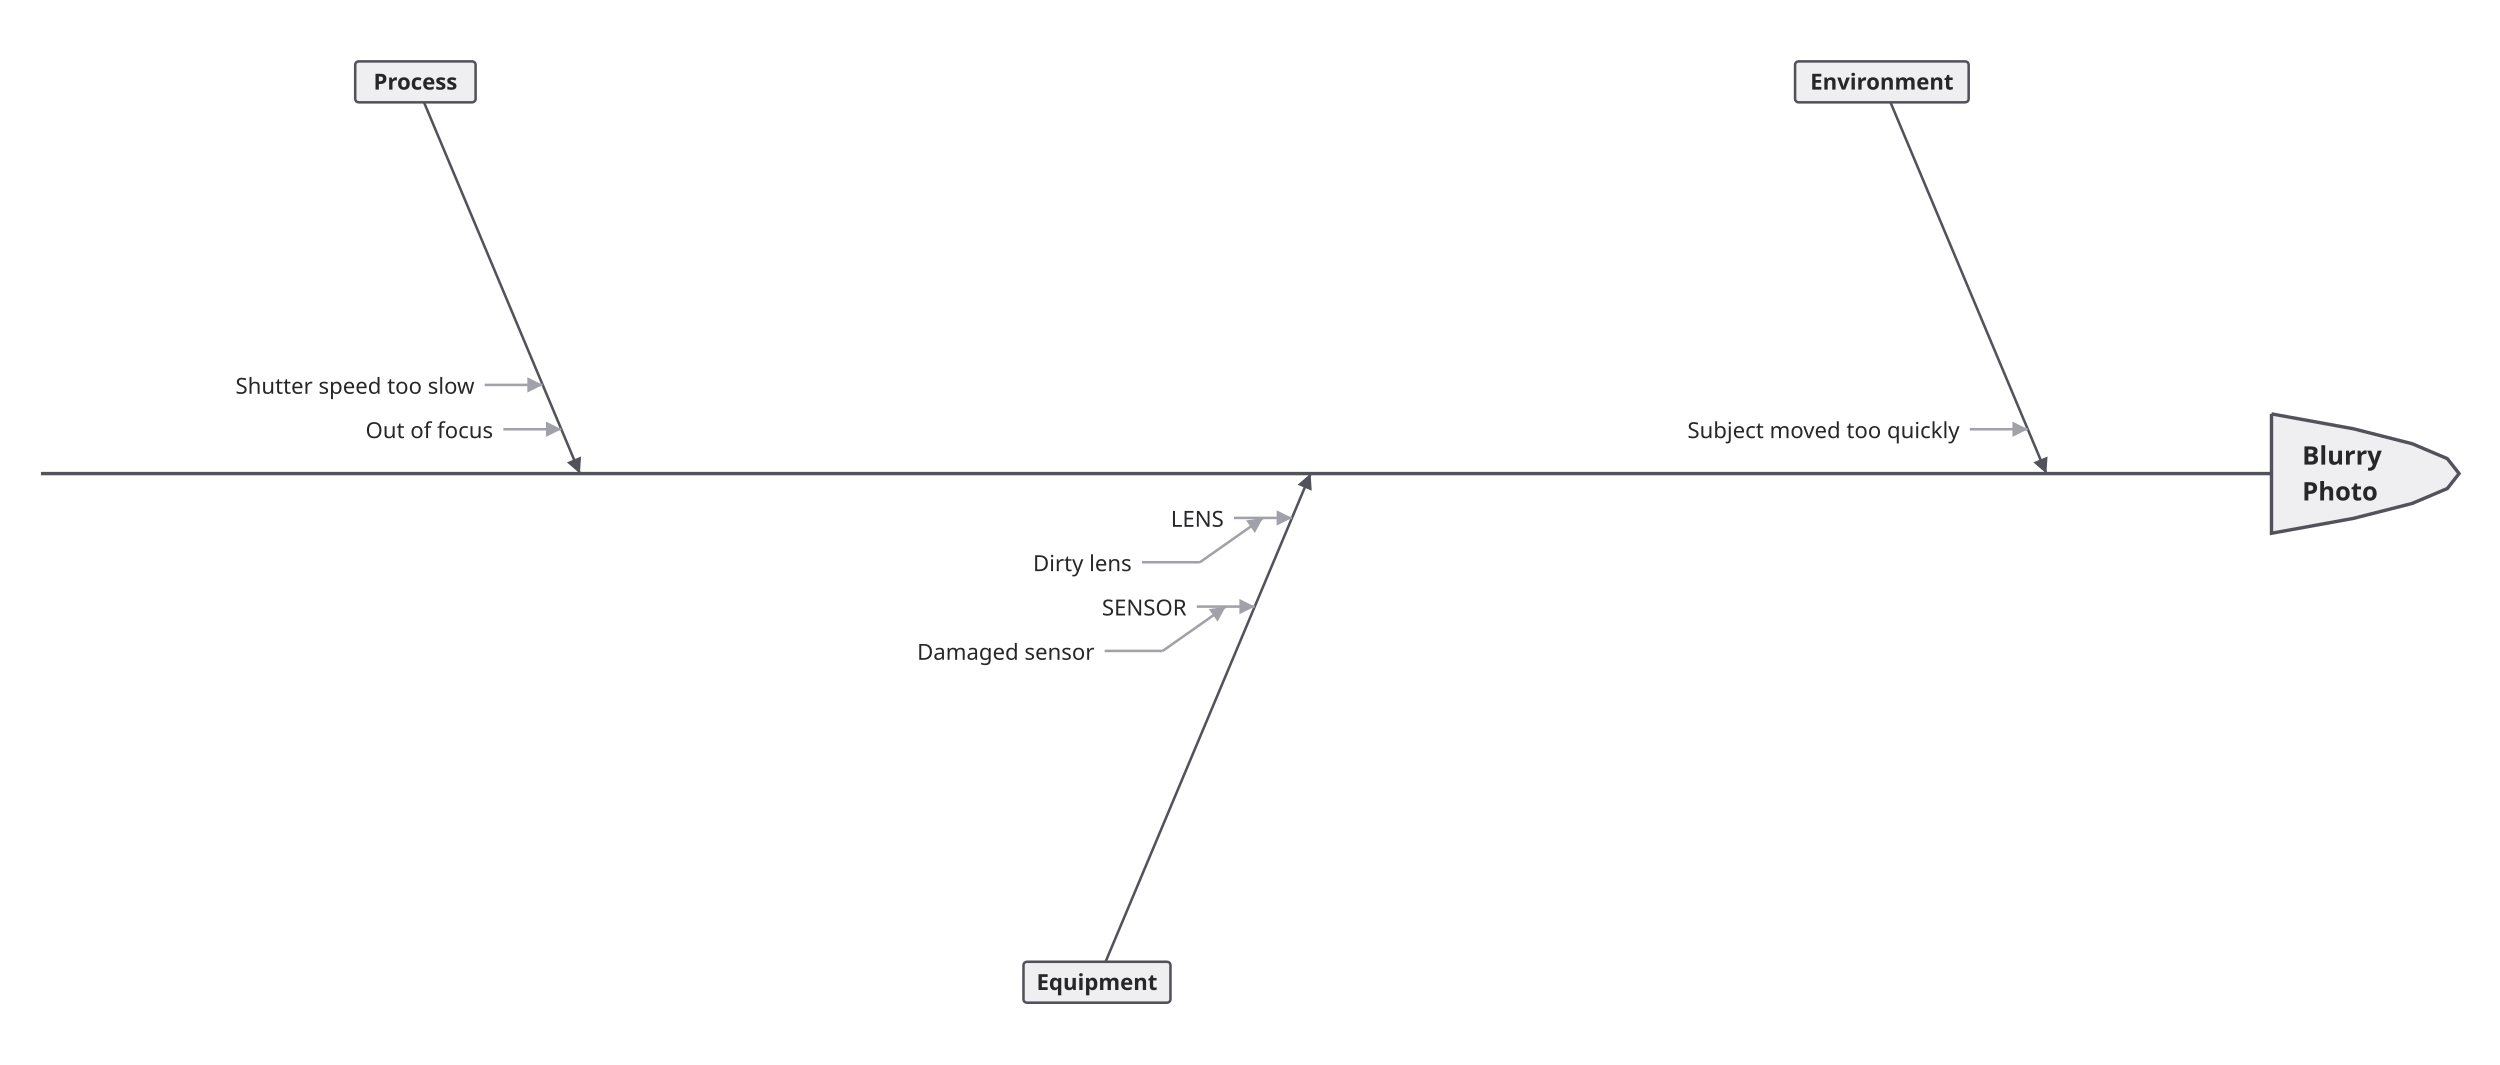
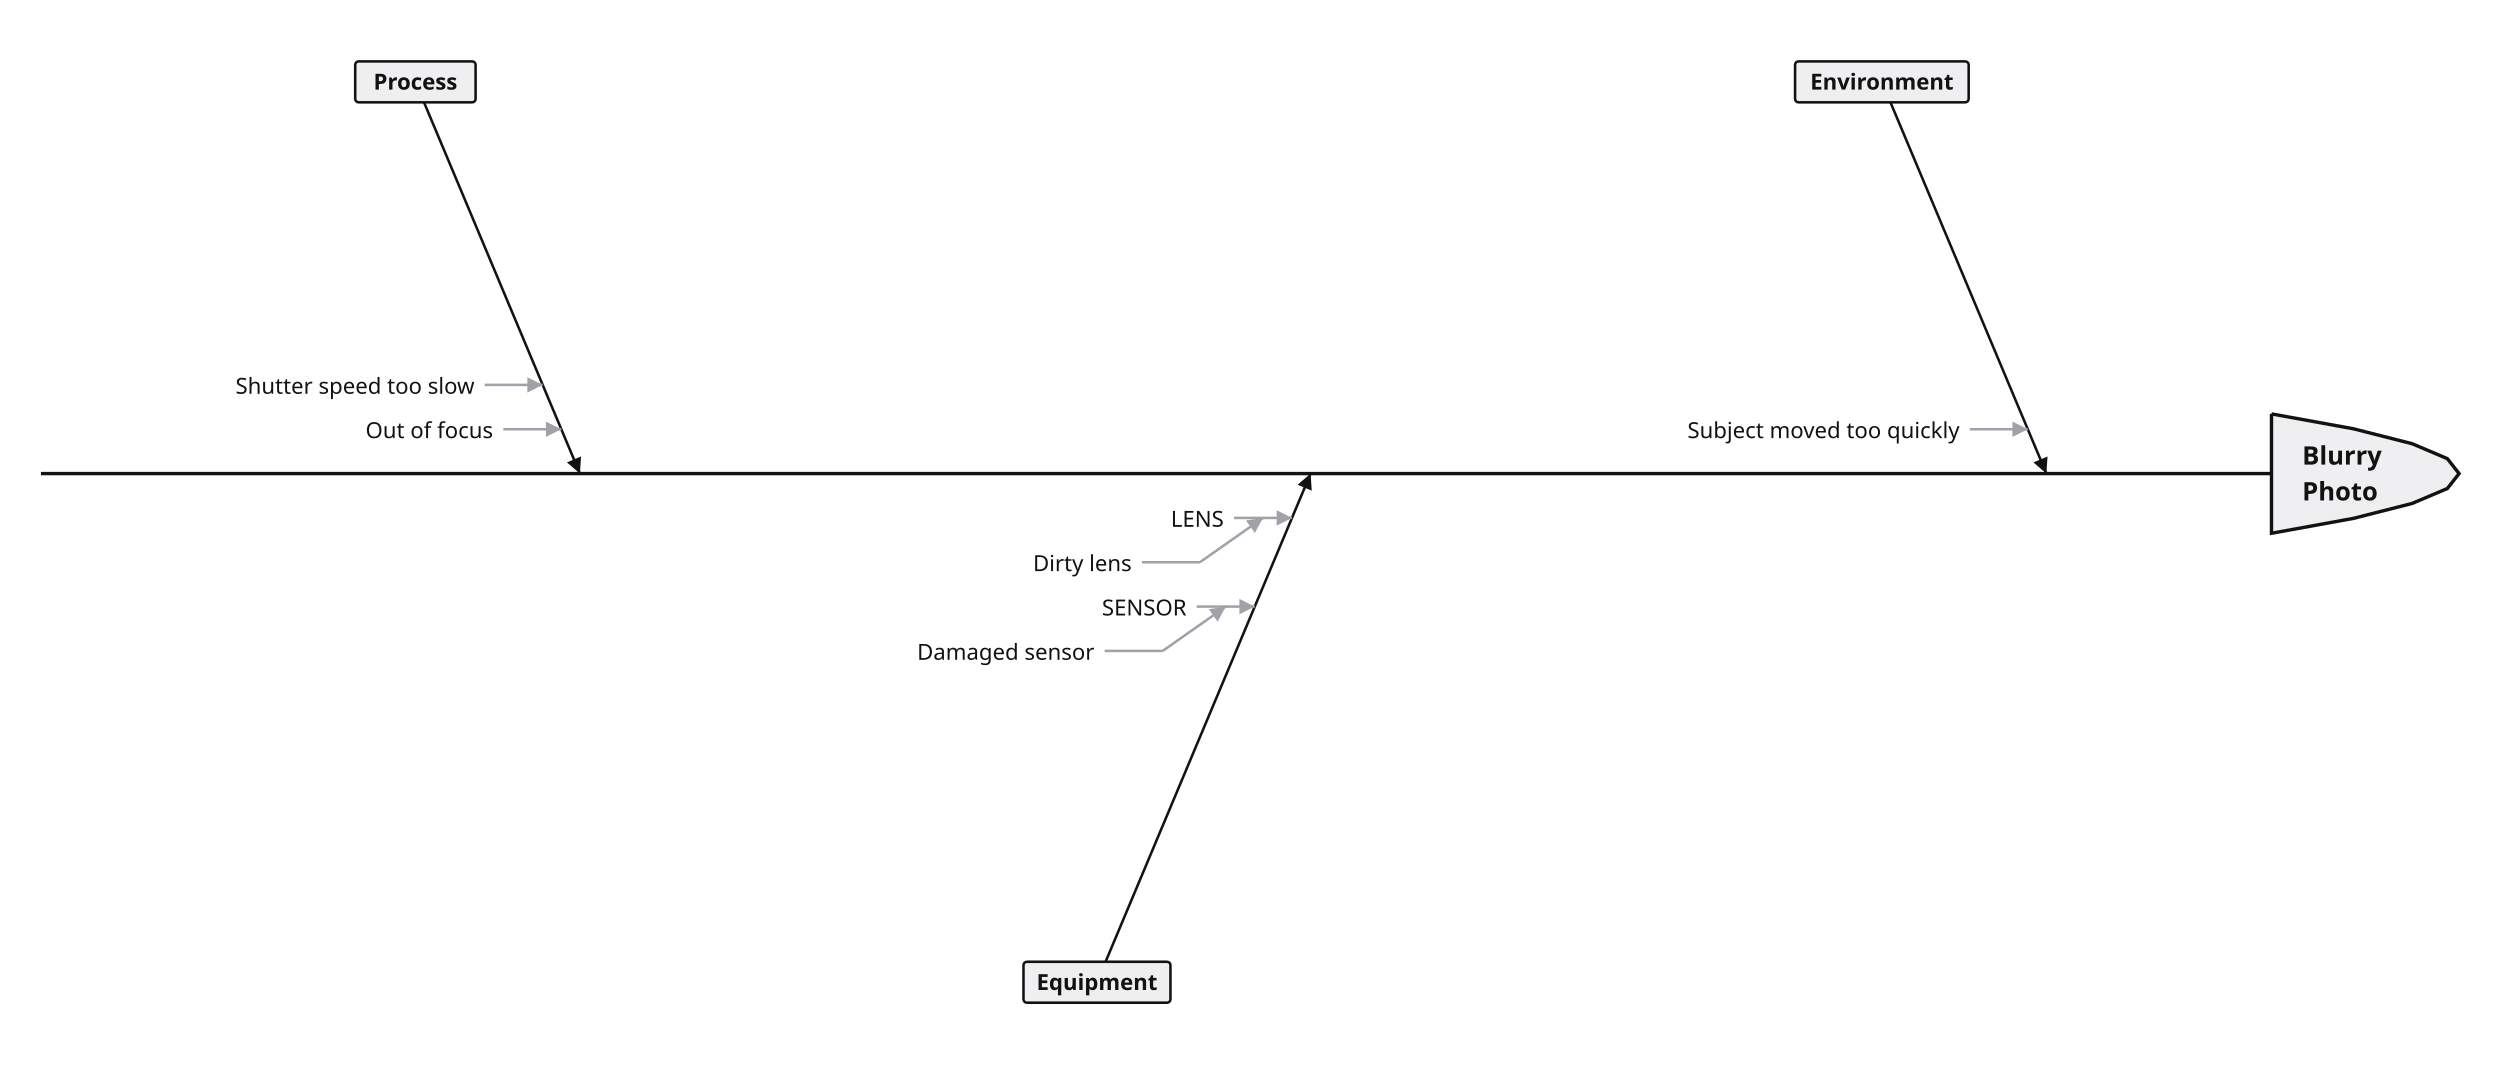
<svg xmlns="http://www.w3.org/2000/svg" width="1466.04" height="624" viewBox="0 0 1466.04 624" role="img">
-   <polyline points="24,277.714 1332.04,277.714" stroke="#52525b" stroke-width="2" fill="none" />
+   <polyline points="24,277.714 1332.04,277.714" stroke="#141111" stroke-width="2" fill="none" />
  <polygon points="1332.04,242.714 1332.04,312.714 1380.165,303.964 1414.54,295.214 1435.165,286.464 1442.04,277.714 1435.165,268.964 1414.54,260.214 1380.165,251.464 1332.04,242.714" fill="#efeff1" />
-   <polyline points="1332.04,242.714 1332.04,312.714 1380.165,303.964 1414.54,295.214 1435.165,286.464 1442.04,277.714 1435.165,268.964 1414.54,260.214 1380.165,251.464 1332.04,242.714 1332.04,242.714" stroke="#52525b" stroke-width="2" fill="none" />
-   <text x="1350.04" y="272.464" text-anchor="start" font-family="sans-serif" font-size="15" font-weight="600" fill="#27272a">Blurry</text>
-   <text x="1350.04" y="293.464" text-anchor="start" font-family="sans-serif" font-size="15" font-weight="600" fill="#27272a">Photo</text>
-   <line x1="340.08" y1="277.714" x2="243.6" y2="48" stroke="#52525b" stroke-width="1.5" fill="none" />
-   <polygon points="340.08,277.714 332.446,271.159 340.744,267.674" fill="#52525b" />
-   <rect x="208.3" y="36" width="70.6" height="24" rx="2" fill="#efeff1" stroke="#52525b" stroke-width="1.5" />
-   <text x="243.6" y="52.55" text-anchor="middle" font-family="sans-serif" font-size="13" font-weight="600" fill="#27272a">Process</text>
+   <polyline points="1332.04,242.714 1332.04,312.714 1380.165,303.964 1414.54,295.214 1435.165,286.464 1442.04,277.714 1435.165,268.964 1414.54,260.214 1380.165,251.464 1332.04,242.714 1332.04,242.714" stroke="#141111" stroke-width="2" fill="none" />
+   <text x="1350.04" y="272.464" text-anchor="start" font-family="sans-serif" font-size="15" font-weight="600" fill="#141111">Blurry</text>
+   <text x="1350.04" y="293.464" text-anchor="start" font-family="sans-serif" font-size="15" font-weight="600" fill="#141111">Photo</text>
+   <line x1="340.08" y1="277.714" x2="243.6" y2="48" stroke="#141111" stroke-width="1.5" fill="none" />
+   <polygon points="340.08,277.714 332.446,271.159 340.744,267.674" fill="#141111" />
+   <rect x="208.3" y="36" width="70.6" height="24" rx="2" fill="#efeff1" stroke="#141111" stroke-width="1.5" />
+   <text x="243.6" y="52.55" text-anchor="middle" font-family="sans-serif" font-size="13" font-weight="600" fill="#141111">Process</text>
  <line x1="329.16" y1="251.714" x2="295.16" y2="251.714" stroke="#a1a1aa" stroke-width="1.5" fill="none" />
  <polygon points="329.16,251.714 320.16,256.214 320.16,247.214" fill="#a1a1aa" />
-   <text x="289.16" y="256.914" text-anchor="end" font-family="sans-serif" font-size="13" font-weight="400" fill="#27272a">Out of focus</text>
+   <text x="289.16" y="256.914" text-anchor="end" font-family="sans-serif" font-size="13" font-weight="400" fill="#141111">Out of focus</text>
  <line x1="318.24" y1="225.714" x2="284.24" y2="225.714" stroke="#a1a1aa" stroke-width="1.5" fill="none" />
  <polygon points="318.24,225.714 309.24,230.214 309.24,221.214" fill="#a1a1aa" />
-   <text x="278.24" y="230.914" text-anchor="end" font-family="sans-serif" font-size="13" font-weight="400" fill="#27272a">Shutter speed too slow</text>
-   <line x1="768.56" y1="277.714" x2="643.28" y2="576" stroke="#52525b" stroke-width="1.5" fill="none" />
-   <polygon points="768.56,277.714 769.224,287.755 760.926,284.27" fill="#52525b" />
-   <rect x="600.18" y="564" width="86.2" height="24" rx="2" fill="#efeff1" stroke="#52525b" stroke-width="1.5" />
-   <text x="643.28" y="580.55" text-anchor="middle" font-family="sans-serif" font-size="13" font-weight="600" fill="#27272a">Equipment</text>
+   <text x="278.24" y="230.914" text-anchor="end" font-family="sans-serif" font-size="13" font-weight="400" fill="#141111">Shutter speed too slow</text>
+   <line x1="768.56" y1="277.714" x2="643.28" y2="576" stroke="#141111" stroke-width="1.5" fill="none" />
+   <polygon points="768.56,277.714 769.224,287.755 760.926,284.27" fill="#141111" />
+   <rect x="600.18" y="564" width="86.2" height="24" rx="2" fill="#efeff1" stroke="#141111" stroke-width="1.5" />
+   <text x="643.28" y="580.55" text-anchor="middle" font-family="sans-serif" font-size="13" font-weight="600" fill="#141111">Equipment</text>
  <line x1="757.64" y1="303.714" x2="723.64" y2="303.714" stroke="#a1a1aa" stroke-width="1.5" fill="none" />
  <polygon points="757.64,303.714 748.64,308.214 748.64,299.214" fill="#a1a1aa" />
-   <text x="717.64" y="308.914" text-anchor="end" font-family="sans-serif" font-size="13" font-weight="400" fill="#27272a">LENS</text>
+   <text x="717.64" y="308.914" text-anchor="end" font-family="sans-serif" font-size="13" font-weight="400" fill="#141111">LENS</text>
  <line x1="703.64" y1="329.714" x2="669.64" y2="329.714" stroke="#a1a1aa" stroke-width="1.5" fill="none" />
  <line x1="703.64" y1="329.714" x2="740.64" y2="303.714" stroke="#a1a1aa" stroke-width="1.5" fill="none" />
  <polygon points="740.64,303.714 735.864,312.571 730.689,305.207" fill="#a1a1aa" />
-   <text x="663.64" y="334.914" text-anchor="end" font-family="sans-serif" font-size="13" font-weight="400" fill="#27272a">Dirty lens</text>
+   <text x="663.64" y="334.914" text-anchor="end" font-family="sans-serif" font-size="13" font-weight="400" fill="#141111">Dirty lens</text>
  <line x1="735.8" y1="355.714" x2="701.8" y2="355.714" stroke="#a1a1aa" stroke-width="1.5" fill="none" />
  <polygon points="735.8,355.714 726.8,360.214 726.8,351.214" fill="#a1a1aa" />
-   <text x="695.8" y="360.914" text-anchor="end" font-family="sans-serif" font-size="13" font-weight="400" fill="#27272a">SENSOR</text>
+   <text x="695.8" y="360.914" text-anchor="end" font-family="sans-serif" font-size="13" font-weight="400" fill="#141111">SENSOR</text>
  <line x1="681.8" y1="381.714" x2="647.8" y2="381.714" stroke="#a1a1aa" stroke-width="1.5" fill="none" />
  <line x1="681.8" y1="381.714" x2="718.8" y2="355.714" stroke="#a1a1aa" stroke-width="1.5" fill="none" />
  <polygon points="718.8,355.714 714.024,364.571 708.849,357.207" fill="#a1a1aa" />
-   <text x="641.8" y="386.914" text-anchor="end" font-family="sans-serif" font-size="13" font-weight="400" fill="#27272a">Damaged sensor</text>
-   <line x1="1200.04" y1="277.714" x2="1103.56" y2="48" stroke="#52525b" stroke-width="1.5" fill="none" />
-   <polygon points="1200.04,277.714 1192.406,271.159 1200.704,267.674" fill="#52525b" />
-   <rect x="1052.66" y="36" width="101.8" height="24" rx="2" fill="#efeff1" stroke="#52525b" stroke-width="1.5" />
-   <text x="1103.56" y="52.55" text-anchor="middle" font-family="sans-serif" font-size="13" font-weight="600" fill="#27272a">Environment</text>
+   <text x="641.8" y="386.914" text-anchor="end" font-family="sans-serif" font-size="13" font-weight="400" fill="#141111">Damaged sensor</text>
+   <line x1="1200.04" y1="277.714" x2="1103.56" y2="48" stroke="#141111" stroke-width="1.5" fill="none" />
+   <polygon points="1200.04,277.714 1192.406,271.159 1200.704,267.674" fill="#141111" />
+   <rect x="1052.66" y="36" width="101.8" height="24" rx="2" fill="#efeff1" stroke="#141111" stroke-width="1.5" />
+   <text x="1103.56" y="52.55" text-anchor="middle" font-family="sans-serif" font-size="13" font-weight="600" fill="#141111">Environment</text>
  <line x1="1189.12" y1="251.714" x2="1155.12" y2="251.714" stroke="#a1a1aa" stroke-width="1.5" fill="none" />
  <polygon points="1189.12,251.714 1180.12,256.214 1180.12,247.214" fill="#a1a1aa" />
-   <text x="1149.12" y="256.914" text-anchor="end" font-family="sans-serif" font-size="13" font-weight="400" fill="#27272a">Subject moved too quickly</text>
+   <text x="1149.12" y="256.914" text-anchor="end" font-family="sans-serif" font-size="13" font-weight="400" fill="#141111">Subject moved too quickly</text>
</svg>
